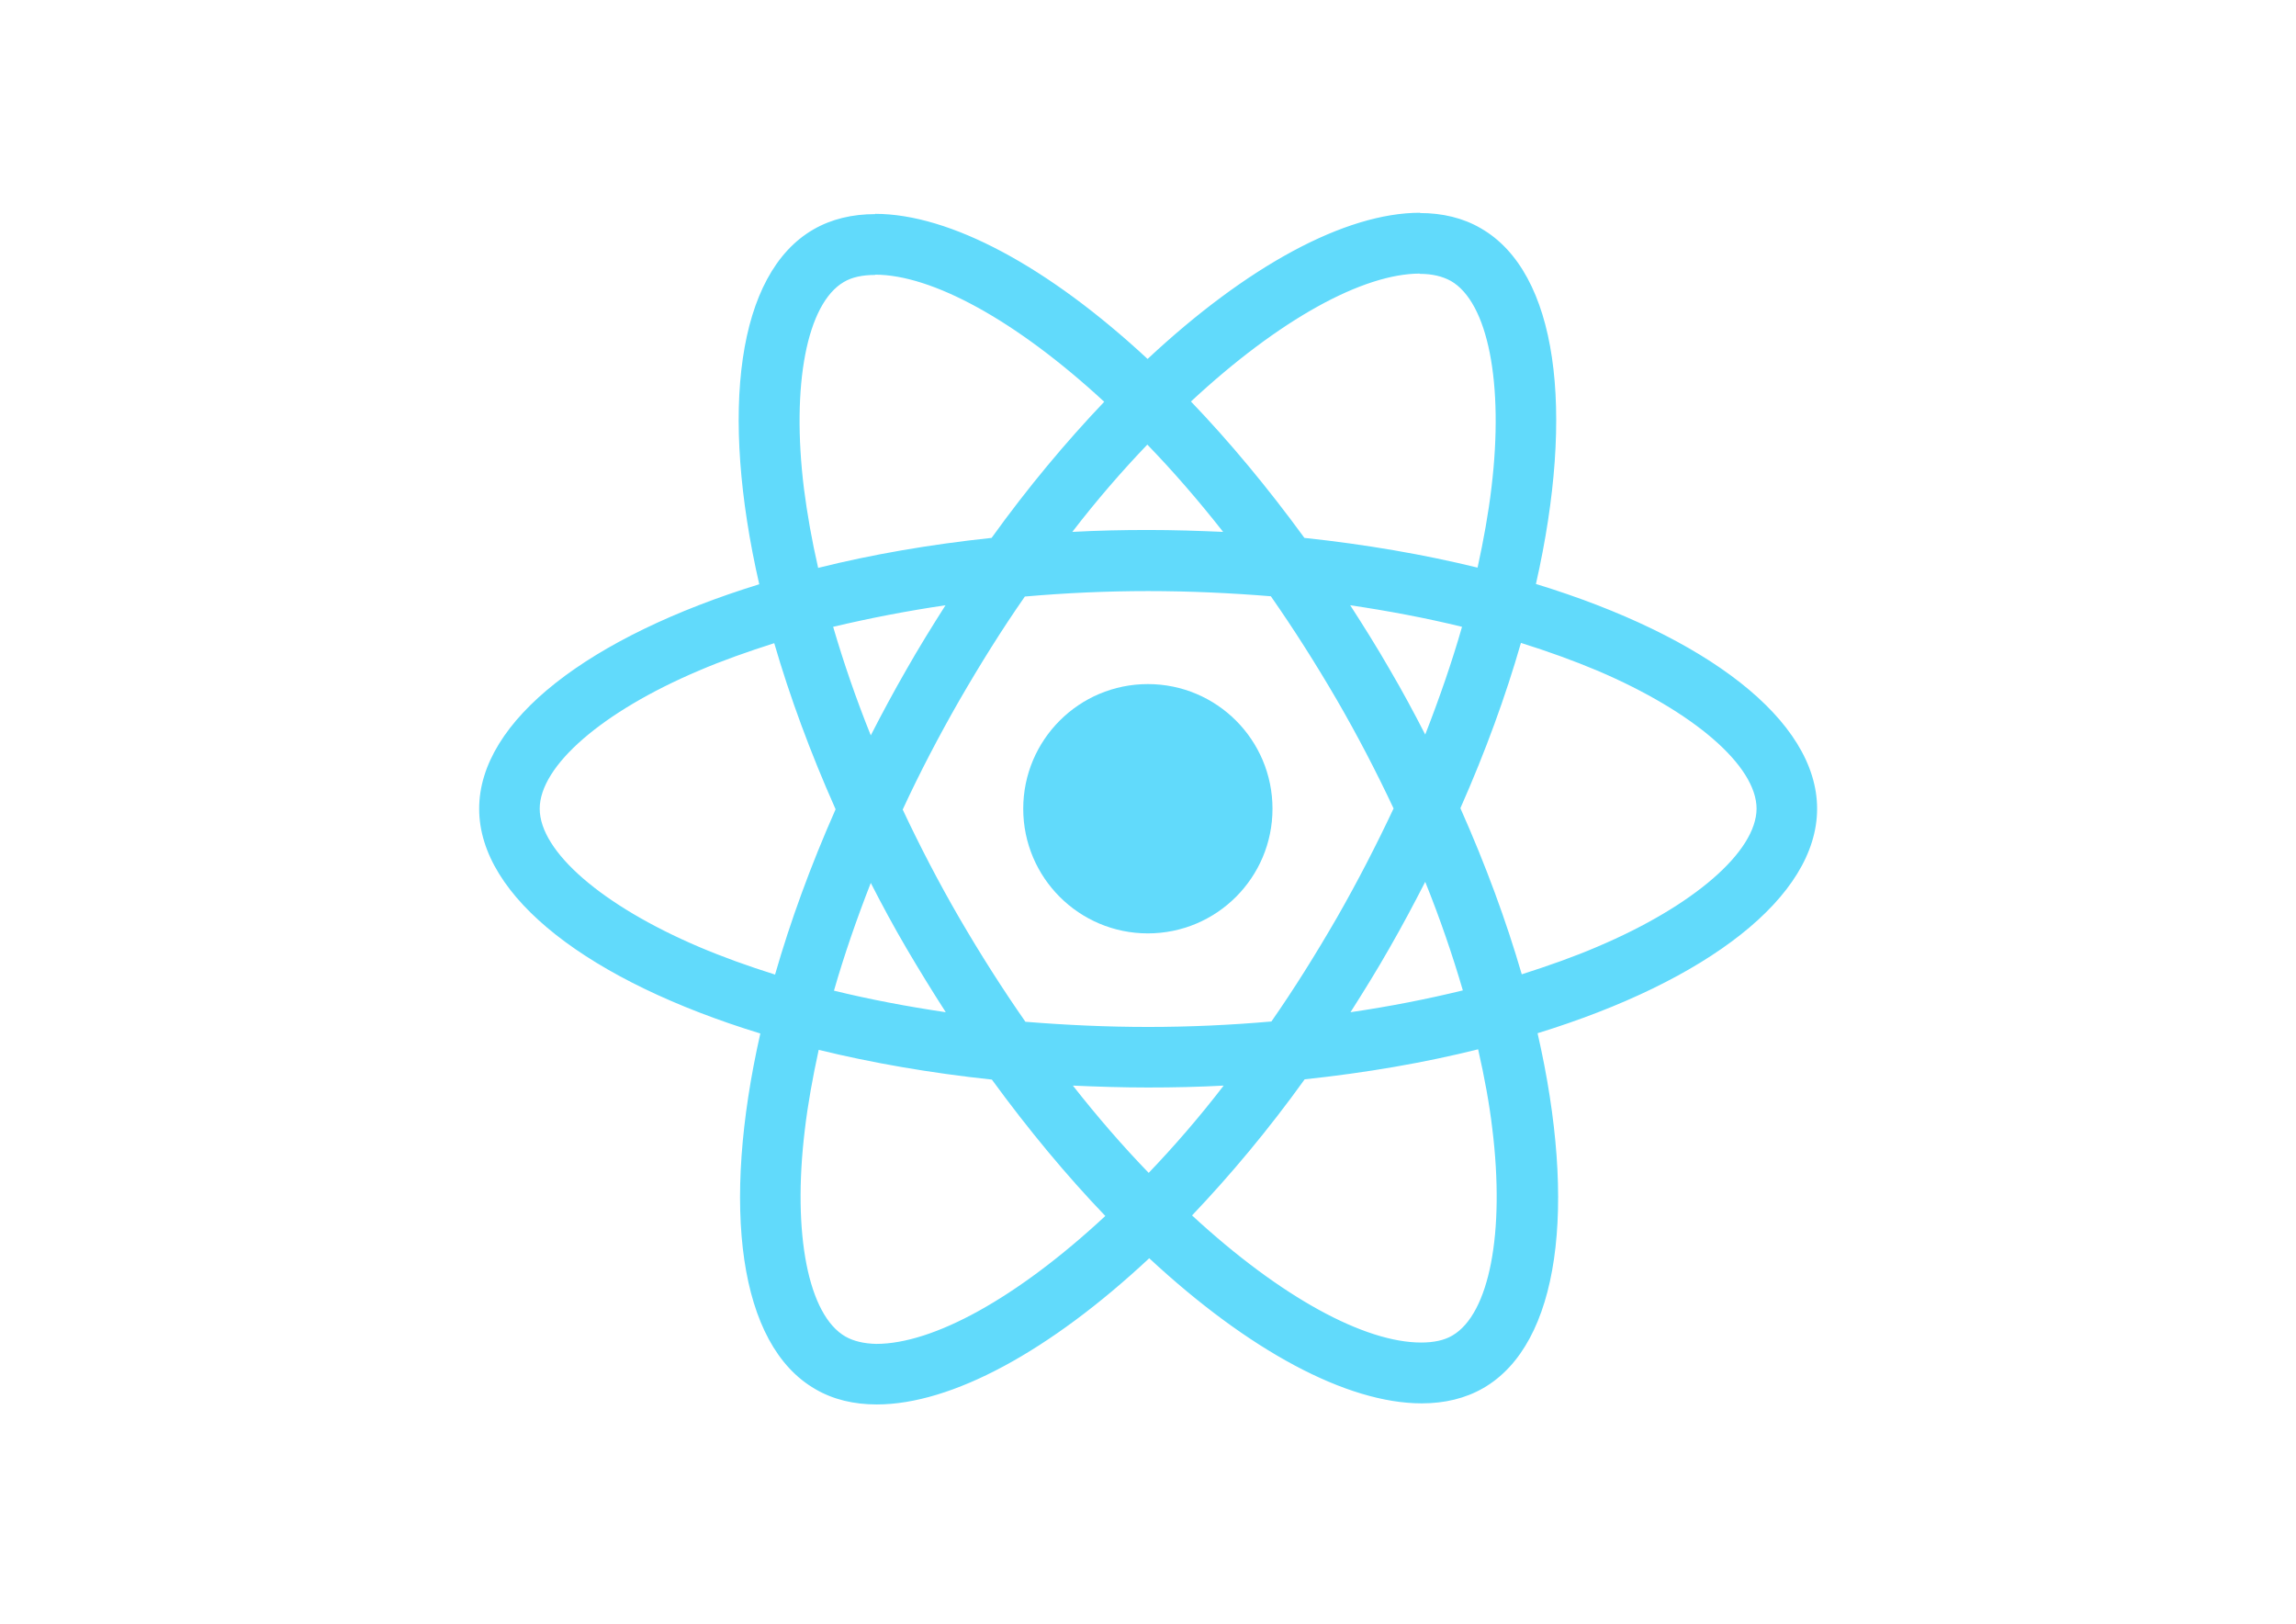
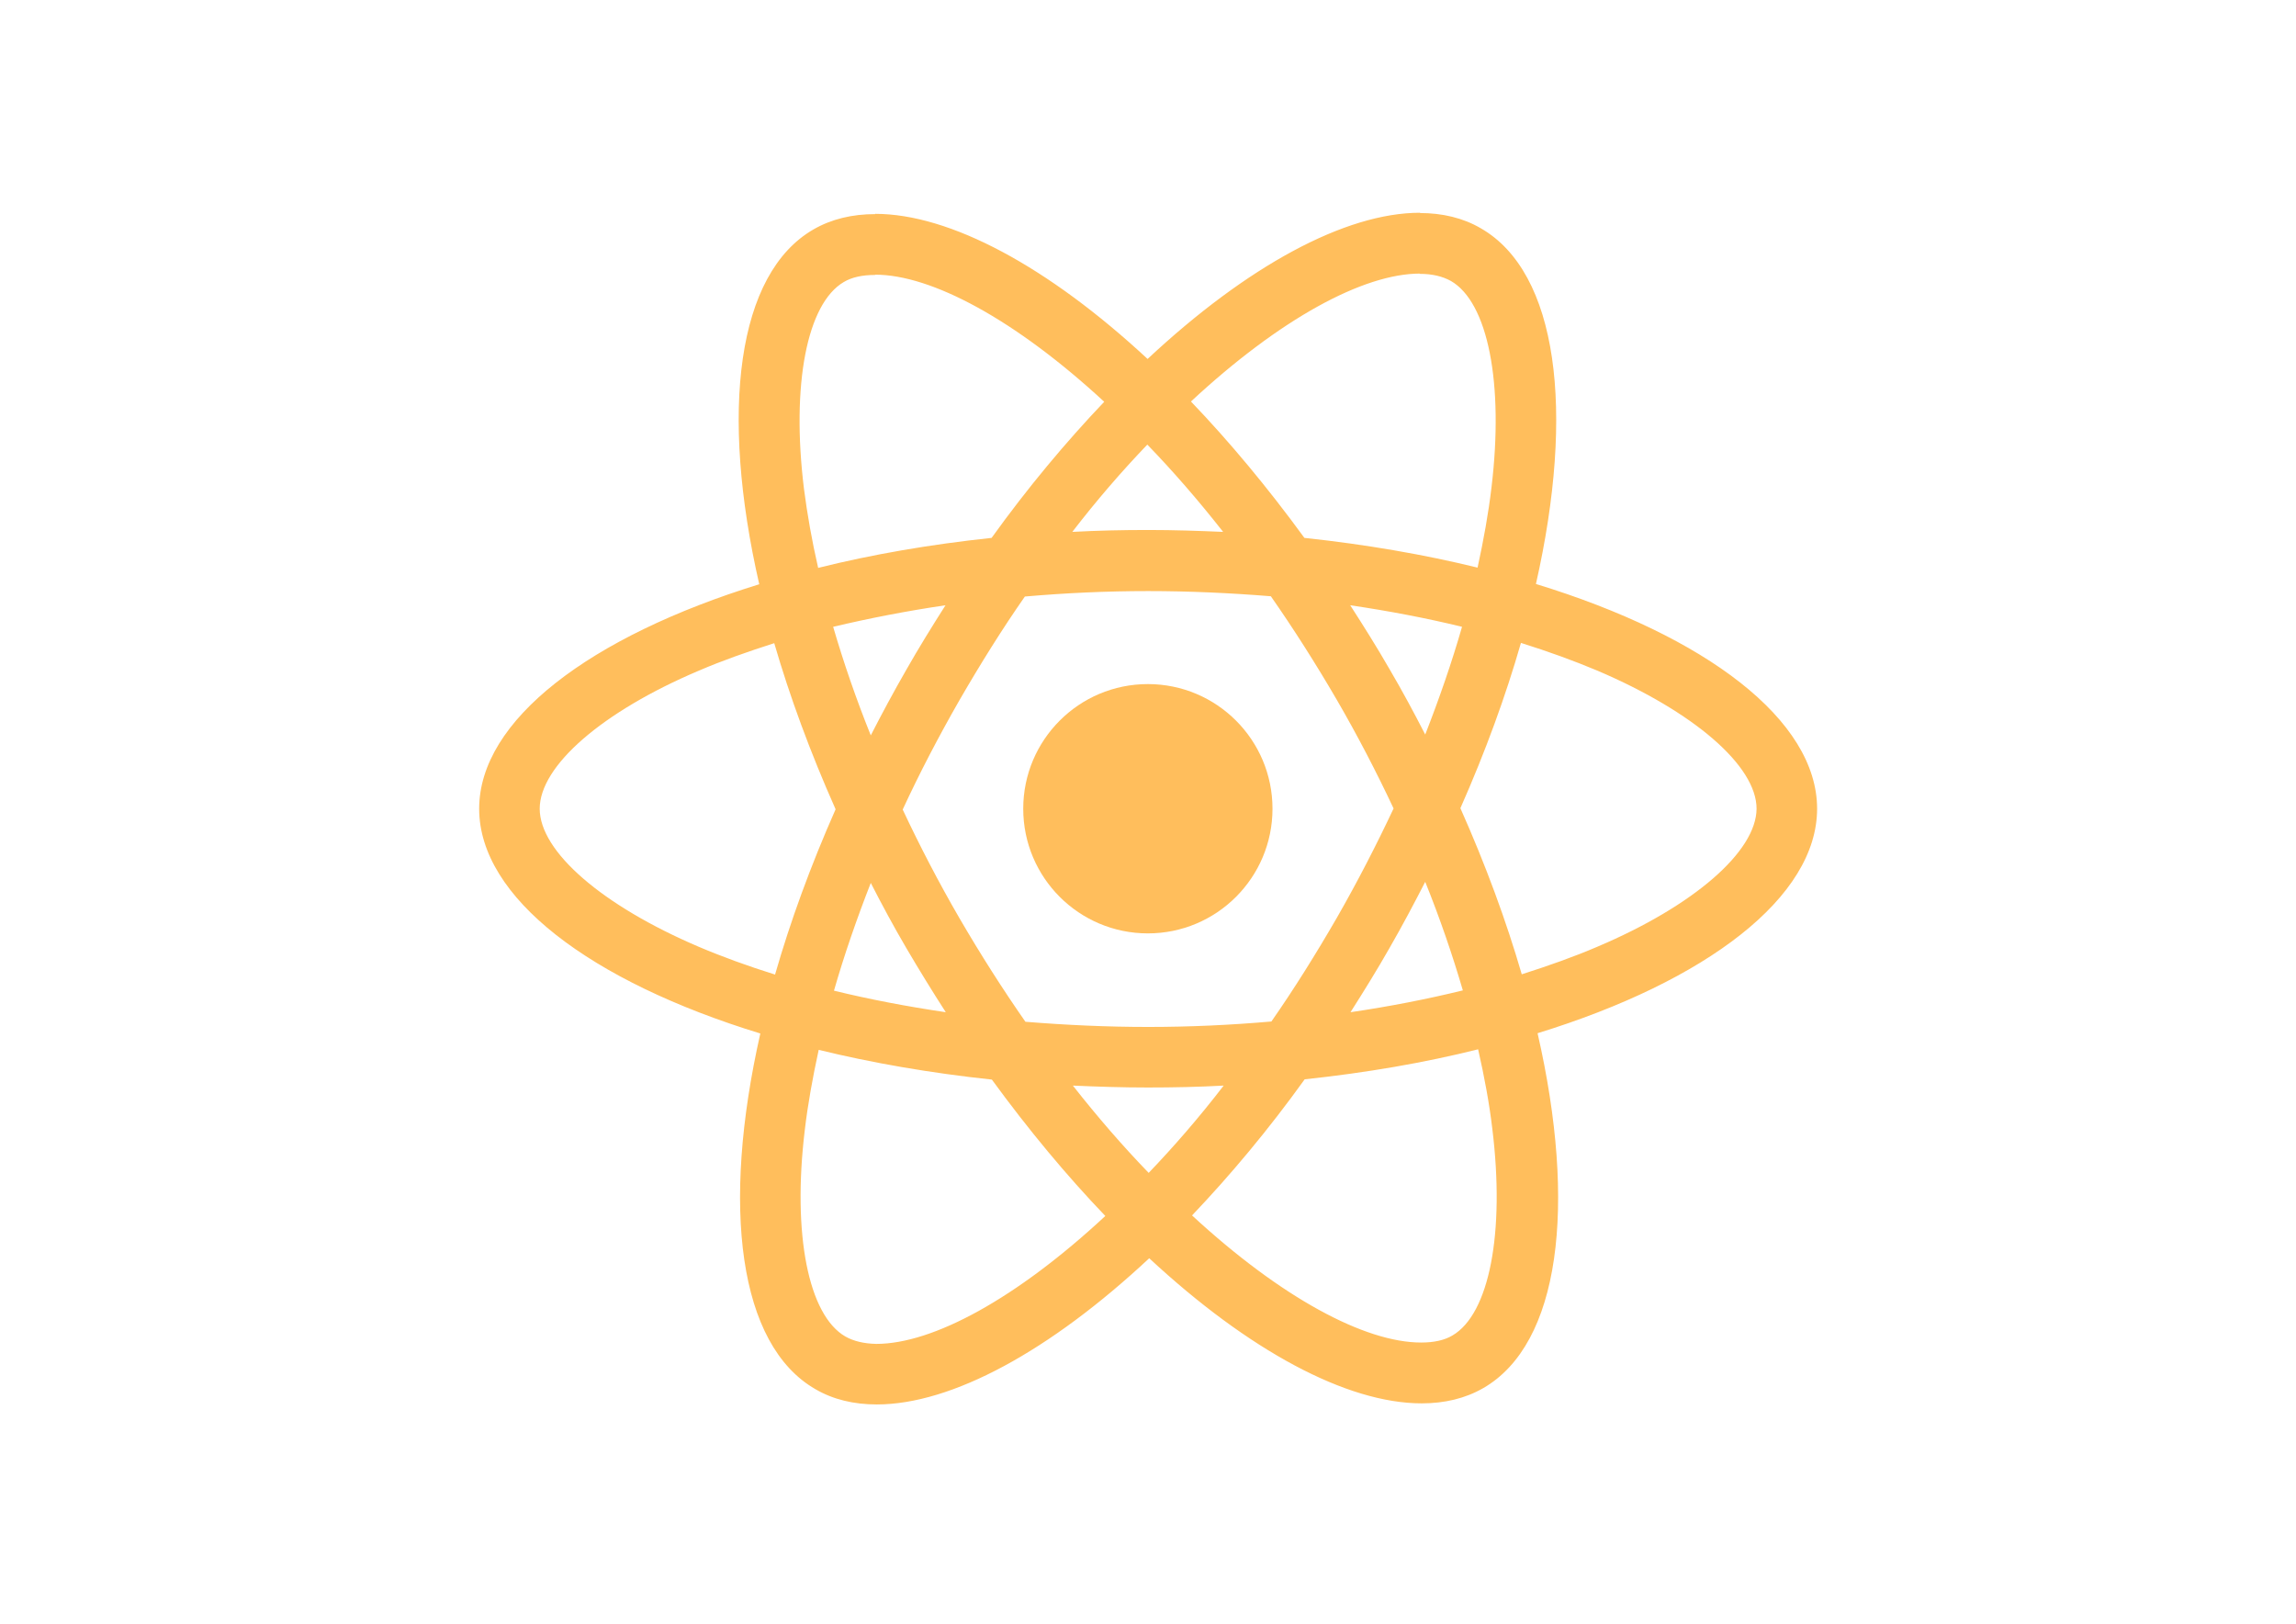
<svg xmlns="http://www.w3.org/2000/svg" viewBox="0 0 841.9 595.3">
-   <g fill="#61DAFB">
+   <g fill="rgba(255, 190, 92, 1)">
    <path d="M666.3 296.5c0-32.5-40.7-63.3-103.1-82.4 14.4-63.6 8-114.2-20.2-130.4-6.5-3.8-14.1-5.6-22.4-5.6v22.3c4.6 0 8.3.9 11.4 2.6 13.6 7.8 19.5 37.5 14.9 75.7-1.1 9.4-2.9 19.3-5.1 29.4-19.6-4.8-41-8.5-63.5-10.9-13.5-18.5-27.5-35.3-41.6-50 32.6-30.3 63.2-46.9 84-46.9V78c-27.5 0-63.5 19.6-99.9 53.6-36.4-33.8-72.4-53.2-99.9-53.2v22.3c20.7 0 51.4 16.5 84 46.6-14 14.7-28 31.4-41.3 49.9-22.6 2.4-44 6.1-63.6 11-2.3-10-4-19.7-5.2-29-4.7-38.2 1.1-67.9 14.6-75.8 3-1.8 6.9-2.6 11.5-2.6V78.5c-8.4 0-16 1.8-22.6 5.6-28.1 16.2-34.4 66.7-19.9 130.1-62.2 19.2-102.7 49.9-102.7 82.3 0 32.5 40.7 63.3 103.1 82.4-14.4 63.6-8 114.2 20.2 130.4 6.5 3.8 14.1 5.6 22.5 5.6 27.5 0 63.5-19.6 99.9-53.6 36.4 33.8 72.4 53.2 99.9 53.2 8.4 0 16-1.8 22.6-5.6 28.1-16.2 34.4-66.7 19.9-130.1 62-19.1 102.5-49.9 102.5-82.3zm-130.2-66.7c-3.7 12.9-8.3 26.2-13.5 39.5-4.1-8-8.4-16-13.1-24-4.6-8-9.5-15.8-14.4-23.4 14.2 2.1 27.9 4.7 41 7.9zm-45.8 106.5c-7.8 13.5-15.8 26.3-24.1 38.2-14.9 1.3-30 2-45.2 2-15.1 0-30.2-.7-45-1.9-8.3-11.9-16.4-24.6-24.2-38-7.6-13.1-14.5-26.4-20.8-39.8 6.2-13.4 13.2-26.8 20.7-39.9 7.8-13.5 15.8-26.3 24.1-38.2 14.9-1.3 30-2 45.2-2 15.1 0 30.2.7 45 1.9 8.3 11.9 16.4 24.6 24.2 38 7.6 13.1 14.5 26.4 20.8 39.8-6.3 13.4-13.2 26.8-20.7 39.9zm32.3-13c5.4 13.4 10 26.8 13.8 39.8-13.1 3.2-26.9 5.9-41.2 8 4.9-7.7 9.8-15.6 14.4-23.7 4.6-8 8.9-16.1 13-24.1zM421.2 430c-9.3-9.6-18.6-20.3-27.8-32 9 .4 18.2.7 27.5.7 9.4 0 18.7-.2 27.8-.7-9 11.7-18.3 22.4-27.5 32zm-74.4-58.9c-14.2-2.1-27.9-4.7-41-7.9 3.7-12.9 8.3-26.2 13.5-39.5 4.1 8 8.4 16 13.1 24 4.7 8 9.5 15.8 14.4 23.4zM420.7 163c9.3 9.6 18.6 20.3 27.8 32-9-.4-18.2-.7-27.5-.7-9.4 0-18.7.2-27.8.7 9-11.7 18.3-22.4 27.5-32zm-74 58.9c-4.9 7.7-9.8 15.6-14.4 23.7-4.6 8-8.9 16-13 24-5.4-13.4-10-26.8-13.8-39.8 13.1-3.1 26.9-5.8 41.2-7.9zm-90.5 125.2c-35.4-15.1-58.3-34.9-58.3-50.6 0-15.7 22.9-35.6 58.3-50.6 8.6-3.7 18-7 27.7-10.1 5.7 19.6 13.2 40 22.5 60.9-9.2 20.8-16.6 41.1-22.2 60.6-9.9-3.1-19.3-6.5-28-10.2zM310 490c-13.6-7.8-19.5-37.5-14.9-75.7 1.1-9.4 2.9-19.3 5.1-29.4 19.6 4.8 41 8.5 63.5 10.9 13.5 18.5 27.5 35.3 41.6 50-32.6 30.3-63.2 46.9-84 46.9-4.5-.1-8.3-1-11.3-2.7zm237.2-76.2c4.7 38.2-1.1 67.9-14.6 75.8-3 1.8-6.9 2.6-11.5 2.6-20.7 0-51.4-16.5-84-46.6 14-14.7 28-31.4 41.3-49.9 22.6-2.4 44-6.1 63.6-11 2.3 10.1 4.1 19.8 5.2 29.1zm38.5-66.7c-8.6 3.7-18 7-27.7 10.1-5.7-19.6-13.2-40-22.5-60.9 9.2-20.8 16.6-41.1 22.2-60.6 9.9 3.1 19.3 6.5 28.1 10.2 35.4 15.1 58.3 34.9 58.3 50.6-.1 15.7-23 35.6-58.4 50.6zM320.8 78.4z" />
    <circle cx="420.9" cy="296.5" r="45.7" />
    <path d="M520.5 78.1z" />
  </g>
</svg>
